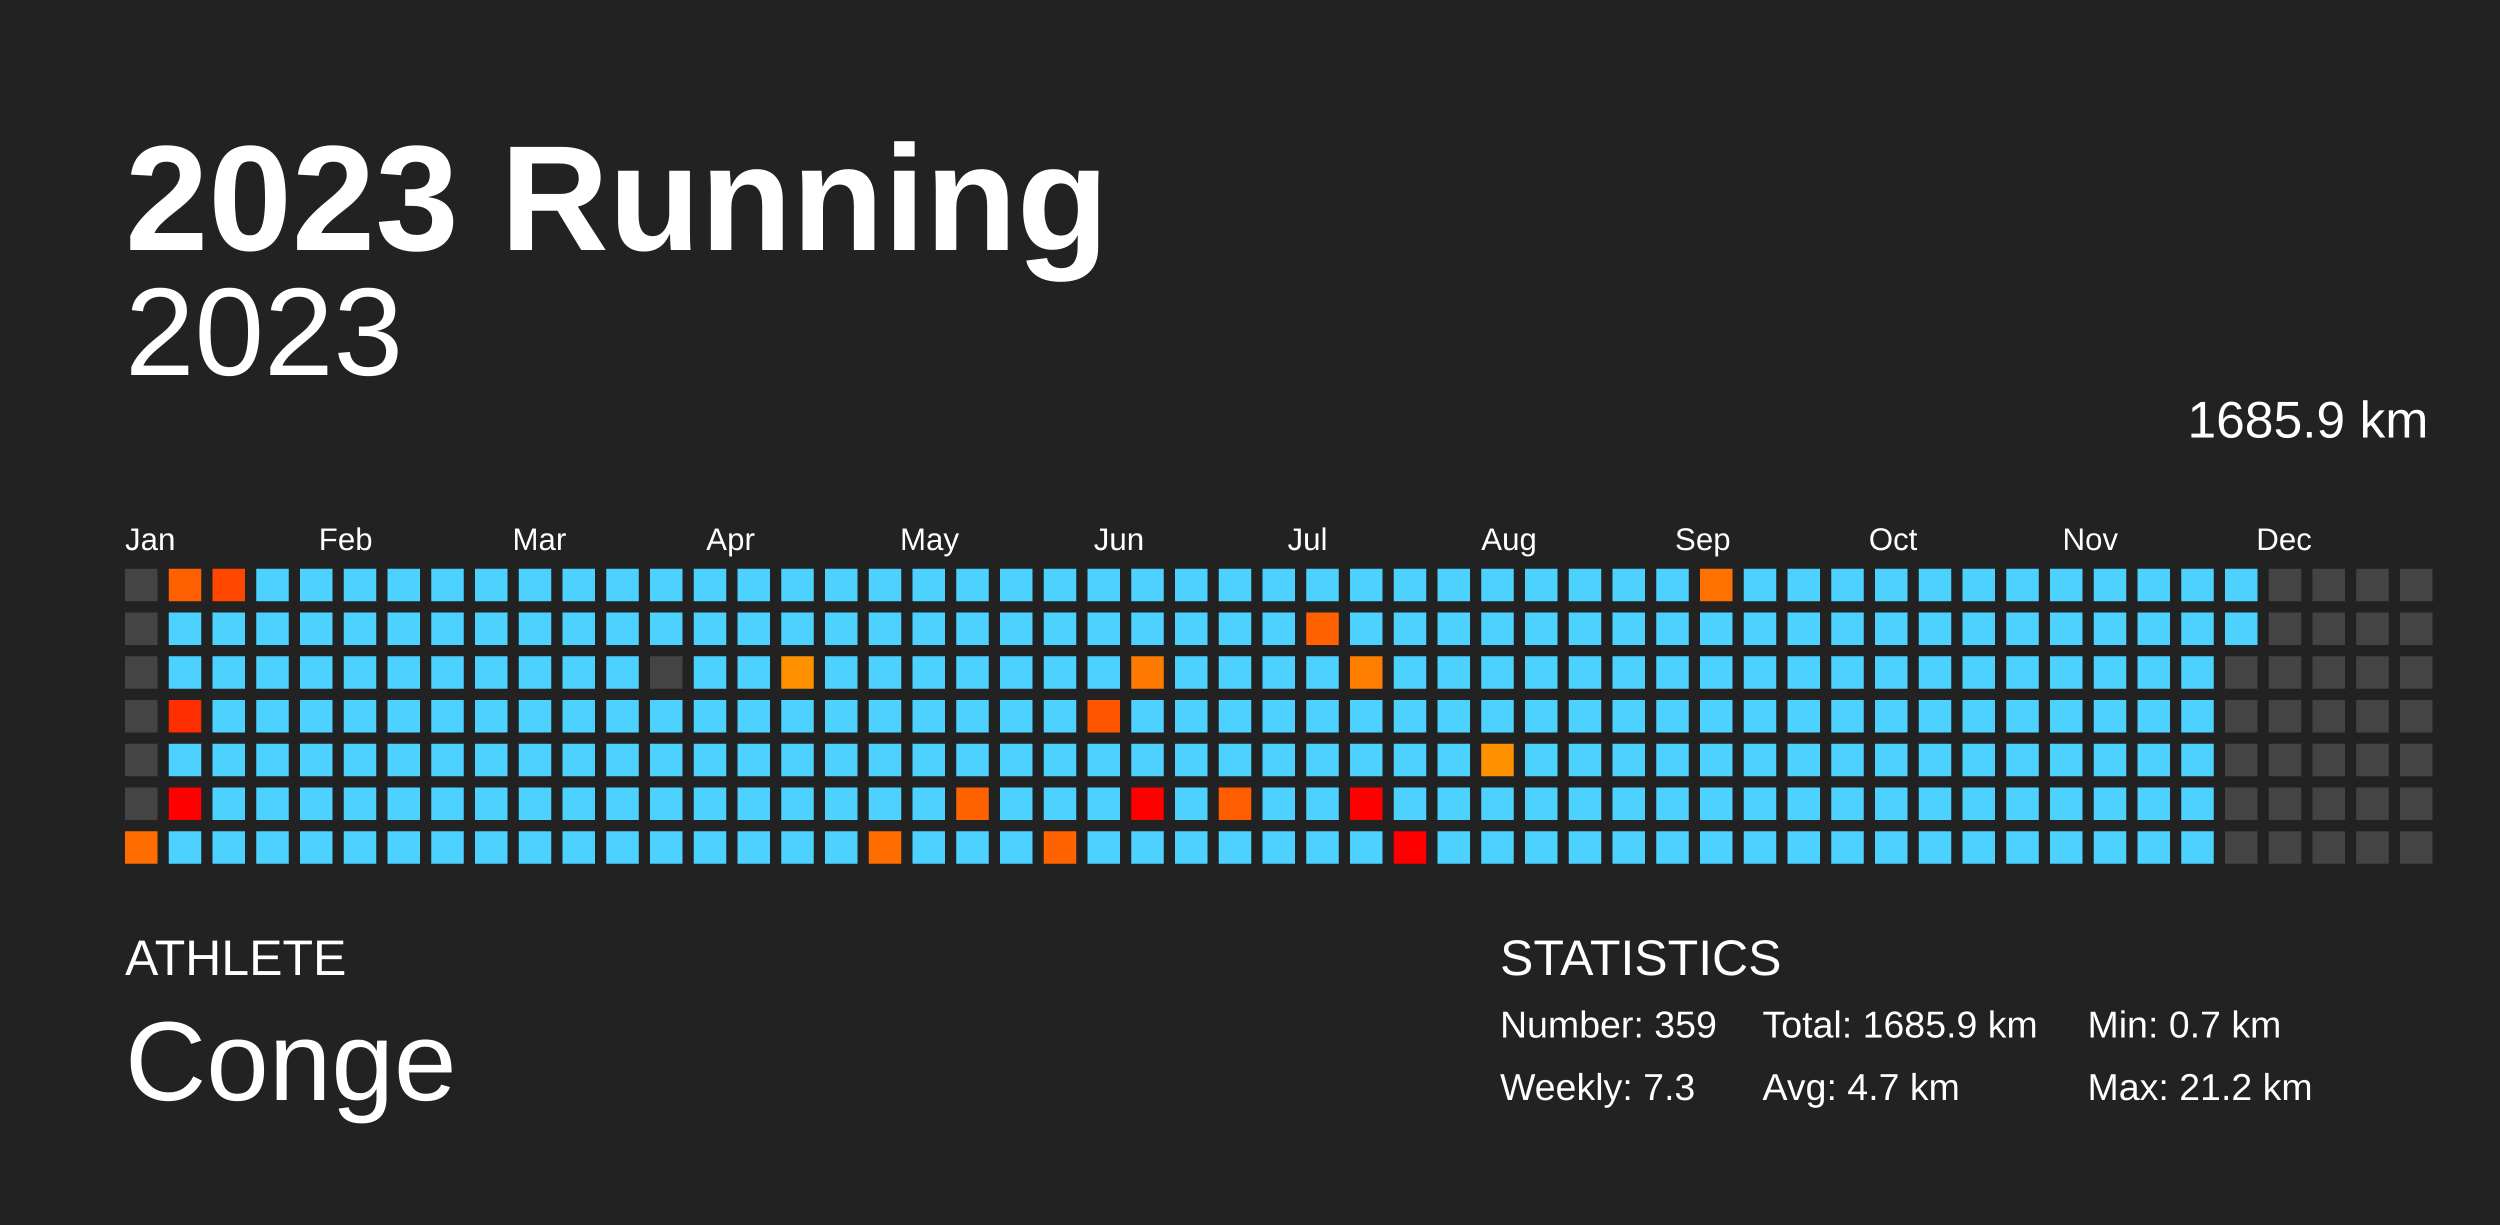
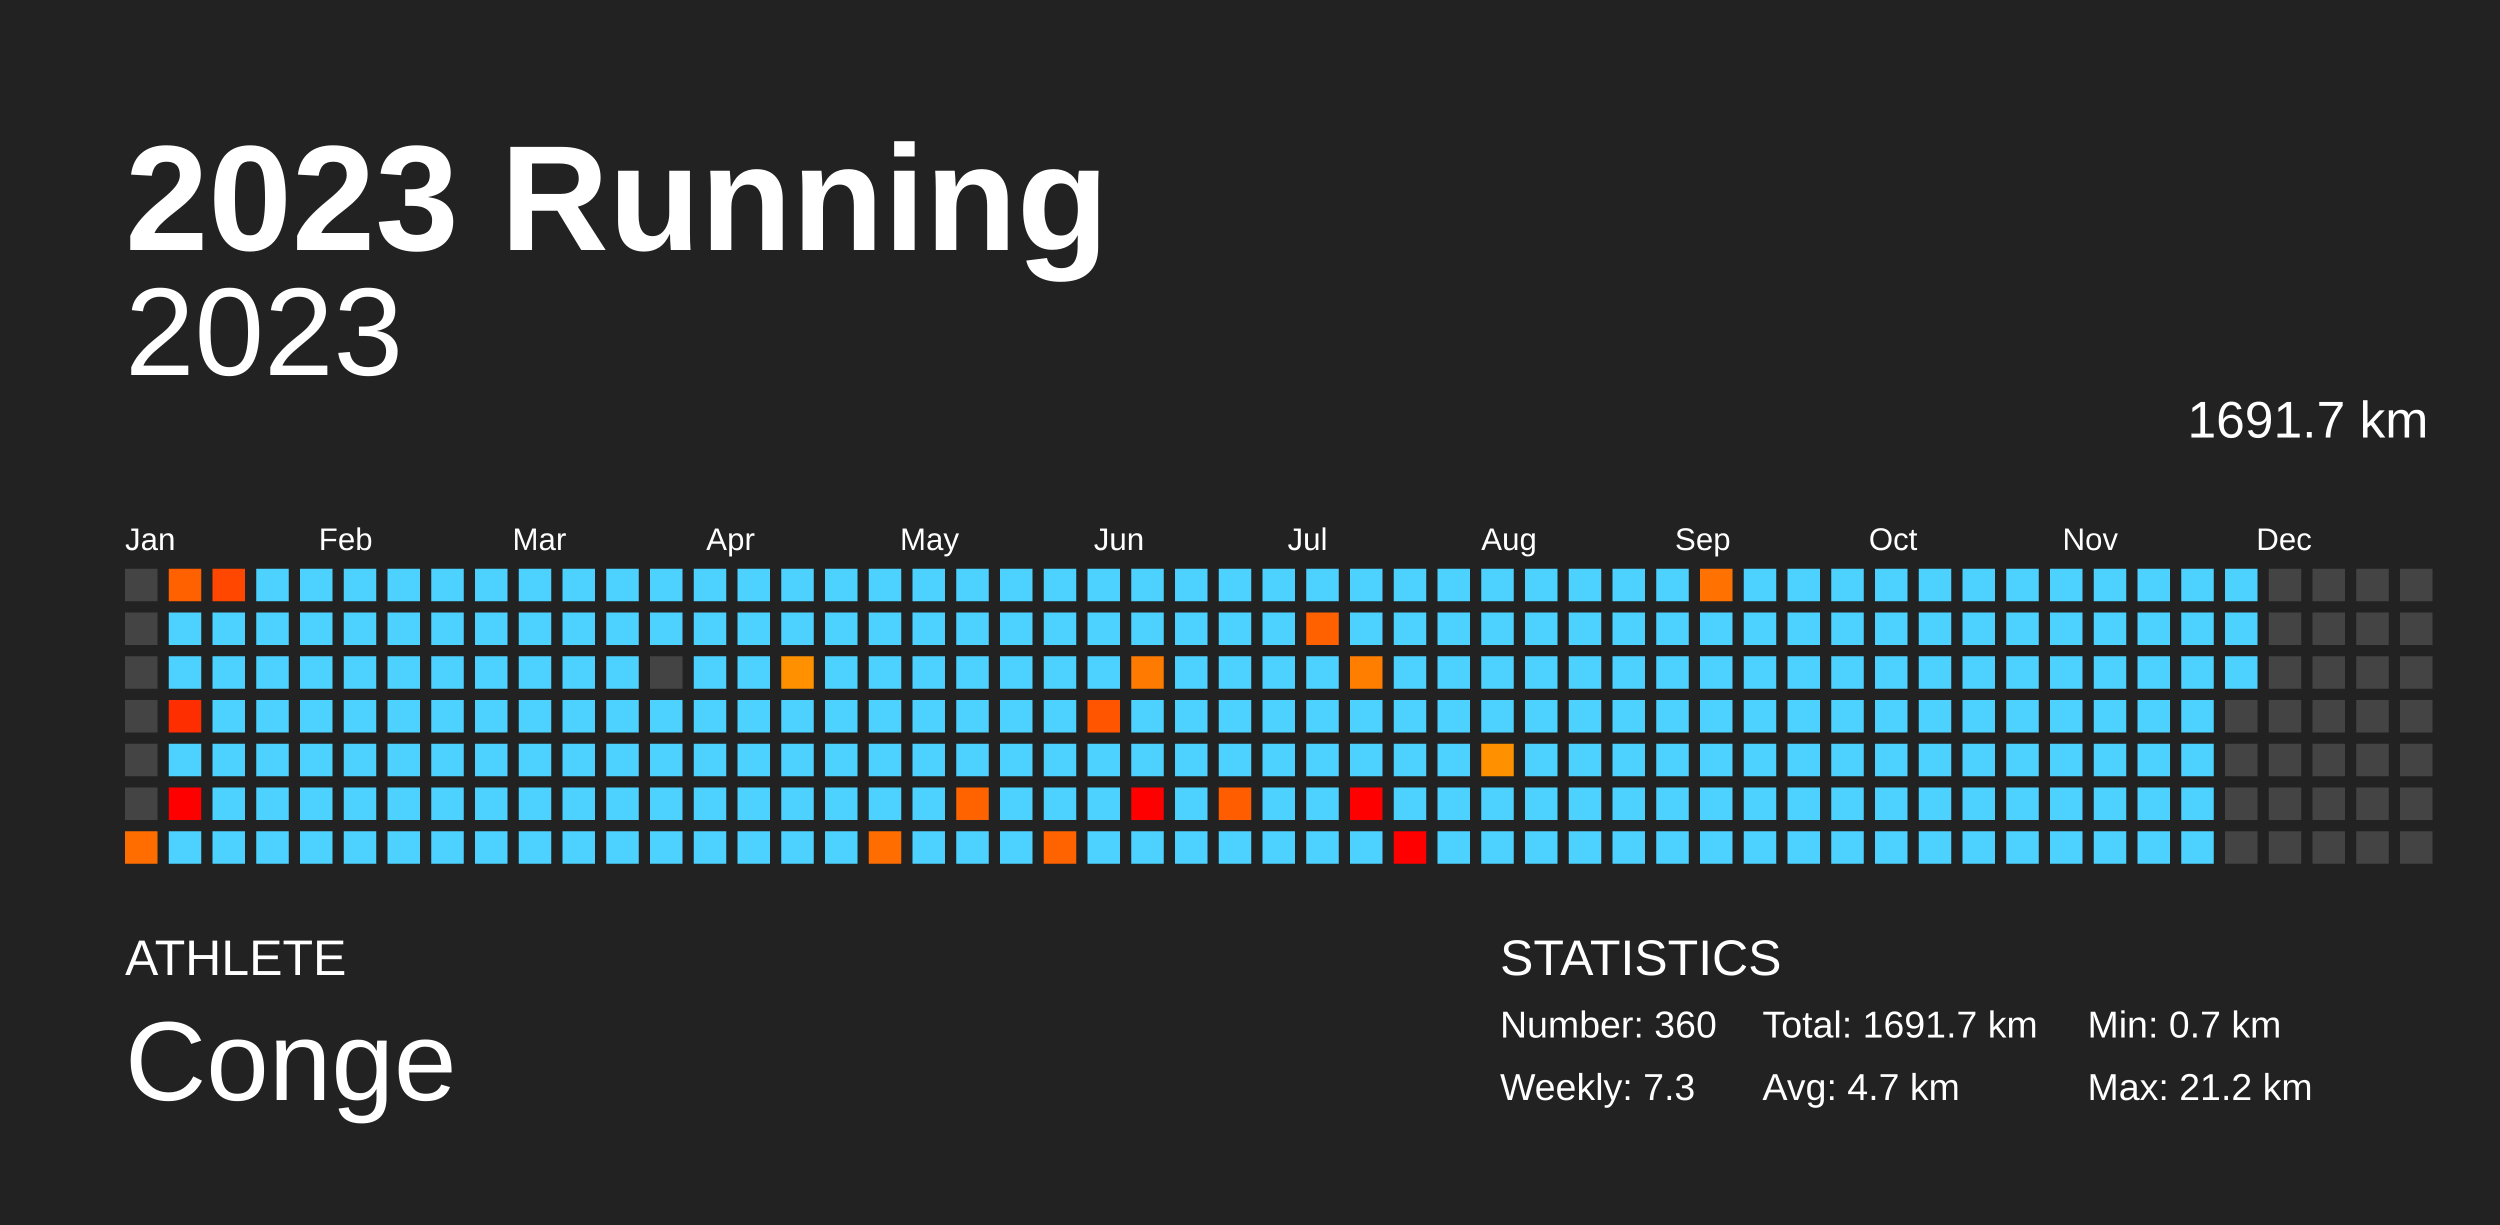
<svg xmlns="http://www.w3.org/2000/svg" baseProfile="full" height="98mm" version="1.1" viewBox="0,0,200,98" width="200mm">
  <defs />
  <rect fill="#222222" height="98" width="200" x="0" y="0" />
  <text fill="#FFFFFF" style="font-size:12px; font-family:Arial; font-weight:bold;" x="10" y="20">2023 Running</text>
  <text fill="#FFFFFF" style="font-size:4px; font-family:Arial" x="10" y="78">ATHLETE</text>
  <text fill="#FFFFFF" style="font-size:9px; font-family:Arial" x="10" y="88">Conge</text>
  <text fill="#FFFFFF" style="font-size:4px; font-family:Arial" x="120" y="78">STATISTICS</text>
-   <text fill="#FFFFFF" style="font-size:3px; font-family:Arial" x="120" y="83">Number: 359</text>
+   <text fill="#FFFFFF" style="font-size:3px; font-family:Arial" x="120" y="83">Number: 360</text>
  <text fill="#FFFFFF" style="font-size:3px; font-family:Arial" x="120" y="88">Weekly: 7.3</text>
-   <text fill="#FFFFFF" style="font-size:3px; font-family:Arial" x="141" y="83">Total: 1685.9 km</text>
+   <text fill="#FFFFFF" style="font-size:3px; font-family:Arial" x="141" y="83">Total: 1691.7 km</text>
  <text fill="#FFFFFF" style="font-size:3px; font-family:Arial" x="141" y="88">Avg: 4.7 km</text>
  <text fill="#FFFFFF" style="font-size:3px; font-family:Arial" x="167" y="83">Min: 0.7 km</text>
  <text fill="#FFFFFF" style="font-size:3px; font-family:Arial" x="167" y="88">Max: 21.2 km</text>
  <text alignment-baseline="hanging" fill="#FFFFFF" style="font-size:10.0px; font-family:Arial;" x="10" y="30">2023</text>
-   <text alignment-baseline="hanging" fill="#FFFFFF" style="font-size:4.125px; font-family:Arial;" x="175" y="35">1685.9 km</text>
+   <text alignment-baseline="hanging" fill="#FFFFFF" style="font-size:4.125px; font-family:Arial;" x="175" y="35">1691.7 km</text>
  <text fill="#FFFFFF" style="font-size:2.5px; font-family:Arial" x="10.0" y="44">Jan</text>
  <text fill="#FFFFFF" style="font-size:2.5px; font-family:Arial" x="25.5" y="44">Feb</text>
  <text fill="#FFFFFF" style="font-size:2.5px; font-family:Arial" x="41.0" y="44">Mar</text>
  <text fill="#FFFFFF" style="font-size:2.5px; font-family:Arial" x="56.5" y="44">Apr</text>
  <text fill="#FFFFFF" style="font-size:2.5px; font-family:Arial" x="72.0" y="44">May</text>
  <text fill="#FFFFFF" style="font-size:2.5px; font-family:Arial" x="87.5" y="44">Jun</text>
  <text fill="#FFFFFF" style="font-size:2.5px; font-family:Arial" x="103.0" y="44">Jul</text>
  <text fill="#FFFFFF" style="font-size:2.5px; font-family:Arial" x="118.5" y="44">Aug</text>
  <text fill="#FFFFFF" style="font-size:2.5px; font-family:Arial" x="134.0" y="44">Sep</text>
  <text fill="#FFFFFF" style="font-size:2.5px; font-family:Arial" x="149.5" y="44">Oct</text>
  <text fill="#FFFFFF" style="font-size:2.5px; font-family:Arial" x="165.0" y="44">Nov</text>
  <text fill="#FFFFFF" style="font-size:2.5px; font-family:Arial" x="180.5" y="44">Dec</text>
  <rect fill="#444444" height="2.6" width="2.6" x="10.0" y="45.5" />
  <rect fill="#444444" height="2.6" width="2.6" x="10.0" y="49.0" />
  <rect fill="#444444" height="2.6" width="2.6" x="10.0" y="52.5" />
  <rect fill="#444444" height="2.6" width="2.6" x="10.0" y="56.0" />
  <rect fill="#444444" height="2.6" width="2.6" x="10.0" y="59.5" />
  <rect fill="#444444" height="2.6" width="2.6" x="10.0" y="63.0" />
  <rect fill="#ff6d00" height="2.6" width="2.6" x="10.0" y="66.5" />
  <rect fill="#ff6100" height="2.6" width="2.6" x="13.5" y="45.5" />
  <rect fill="#4dd2ff" height="2.6" width="2.6" x="13.5" y="49.0" />
  <rect fill="#4dd2ff" height="2.6" width="2.6" x="13.5" y="52.5" />
  <rect fill="#ff2e00" height="2.6" width="2.6" x="13.5" y="56.0" />
  <rect fill="#4dd2ff" height="2.6" width="2.6" x="13.5" y="59.5" />
  <rect fill="red" height="2.6" width="2.6" x="13.5" y="63.0" />
  <rect fill="#4dd2ff" height="2.6" width="2.6" x="13.5" y="66.5" />
  <rect fill="#ff4700" height="2.6" width="2.6" x="17.0" y="45.5" />
  <rect fill="#4dd2ff" height="2.6" width="2.6" x="17.0" y="49.0" />
  <rect fill="#4dd2ff" height="2.6" width="2.6" x="17.0" y="52.5" />
  <rect fill="#4dd2ff" height="2.6" width="2.6" x="17.0" y="56.0" />
  <rect fill="#4dd2ff" height="2.6" width="2.6" x="17.0" y="59.5" />
  <rect fill="#4dd2ff" height="2.6" width="2.6" x="17.0" y="63.0" />
  <rect fill="#4dd2ff" height="2.6" width="2.6" x="17.0" y="66.5" />
  <rect fill="#4dd2ff" height="2.6" width="2.6" x="20.5" y="45.5" />
  <rect fill="#4dd2ff" height="2.6" width="2.6" x="20.5" y="49.0" />
  <rect fill="#4dd2ff" height="2.6" width="2.6" x="20.5" y="52.5" />
  <rect fill="#4dd2ff" height="2.6" width="2.6" x="20.5" y="56.0" />
  <rect fill="#4dd2ff" height="2.6" width="2.6" x="20.5" y="59.5" />
  <rect fill="#4dd2ff" height="2.6" width="2.6" x="20.5" y="63.0" />
  <rect fill="#4dd2ff" height="2.6" width="2.6" x="20.5" y="66.5" />
  <rect fill="#4dd2ff" height="2.6" width="2.6" x="24.0" y="45.5" />
  <rect fill="#4dd2ff" height="2.6" width="2.6" x="24.0" y="49.0" />
  <rect fill="#4dd2ff" height="2.6" width="2.6" x="24.0" y="52.5" />
  <rect fill="#4dd2ff" height="2.6" width="2.6" x="24.0" y="56.0" />
  <rect fill="#4dd2ff" height="2.6" width="2.6" x="24.0" y="59.5" />
  <rect fill="#4dd2ff" height="2.6" width="2.6" x="24.0" y="63.0" />
  <rect fill="#4dd2ff" height="2.6" width="2.6" x="24.0" y="66.5" />
  <rect fill="#4dd2ff" height="2.6" width="2.6" x="27.5" y="45.5" />
  <rect fill="#4dd2ff" height="2.6" width="2.6" x="27.5" y="49.0" />
  <rect fill="#4dd2ff" height="2.6" width="2.6" x="27.5" y="52.5" />
  <rect fill="#4dd2ff" height="2.6" width="2.6" x="27.5" y="56.0" />
  <rect fill="#4dd2ff" height="2.6" width="2.6" x="27.5" y="59.5" />
  <rect fill="#4dd2ff" height="2.6" width="2.6" x="27.5" y="63.0" />
  <rect fill="#4dd2ff" height="2.6" width="2.6" x="27.5" y="66.5" />
  <rect fill="#4dd2ff" height="2.6" width="2.6" x="31.0" y="45.5" />
  <rect fill="#4dd2ff" height="2.6" width="2.6" x="31.0" y="49.0" />
  <rect fill="#4dd2ff" height="2.6" width="2.6" x="31.0" y="52.5" />
  <rect fill="#4dd2ff" height="2.6" width="2.6" x="31.0" y="56.0" />
  <rect fill="#4dd2ff" height="2.6" width="2.6" x="31.0" y="59.5" />
  <rect fill="#4dd2ff" height="2.6" width="2.6" x="31.0" y="63.0" />
  <rect fill="#4dd2ff" height="2.6" width="2.6" x="31.0" y="66.5" />
  <rect fill="#4dd2ff" height="2.6" width="2.6" x="34.5" y="45.5" />
  <rect fill="#4dd2ff" height="2.6" width="2.6" x="34.5" y="49.0" />
  <rect fill="#4dd2ff" height="2.6" width="2.6" x="34.5" y="52.5" />
  <rect fill="#4dd2ff" height="2.6" width="2.6" x="34.5" y="56.0" />
  <rect fill="#4dd2ff" height="2.6" width="2.6" x="34.5" y="59.5" />
  <rect fill="#4dd2ff" height="2.6" width="2.6" x="34.5" y="63.0" />
  <rect fill="#4dd2ff" height="2.6" width="2.6" x="34.5" y="66.5" />
  <rect fill="#4dd2ff" height="2.6" width="2.6" x="38.0" y="45.5" />
  <rect fill="#4dd2ff" height="2.6" width="2.6" x="38.0" y="49.0" />
  <rect fill="#4dd2ff" height="2.6" width="2.6" x="38.0" y="52.5" />
  <rect fill="#4dd2ff" height="2.6" width="2.6" x="38.0" y="56.0" />
  <rect fill="#4dd2ff" height="2.6" width="2.6" x="38.0" y="59.5" />
  <rect fill="#4dd2ff" height="2.6" width="2.6" x="38.0" y="63.0" />
  <rect fill="#4dd2ff" height="2.6" width="2.6" x="38.0" y="66.5" />
  <rect fill="#4dd2ff" height="2.6" width="2.6" x="41.5" y="45.5" />
  <rect fill="#4dd2ff" height="2.6" width="2.6" x="41.5" y="49.0" />
  <rect fill="#4dd2ff" height="2.6" width="2.6" x="41.5" y="52.5" />
  <rect fill="#4dd2ff" height="2.6" width="2.6" x="41.5" y="56.0" />
  <rect fill="#4dd2ff" height="2.6" width="2.6" x="41.5" y="59.5" />
  <rect fill="#4dd2ff" height="2.6" width="2.6" x="41.5" y="63.0" />
  <rect fill="#4dd2ff" height="2.6" width="2.6" x="41.5" y="66.5" />
  <rect fill="#4dd2ff" height="2.6" width="2.6" x="45.0" y="45.5" />
  <rect fill="#4dd2ff" height="2.6" width="2.6" x="45.0" y="49.0" />
  <rect fill="#4dd2ff" height="2.6" width="2.6" x="45.0" y="52.5" />
  <rect fill="#4dd2ff" height="2.6" width="2.6" x="45.0" y="56.0" />
  <rect fill="#4dd2ff" height="2.6" width="2.6" x="45.0" y="59.5" />
  <rect fill="#4dd2ff" height="2.6" width="2.6" x="45.0" y="63.0" />
  <rect fill="#4dd2ff" height="2.6" width="2.6" x="45.0" y="66.5" />
  <rect fill="#4dd2ff" height="2.6" width="2.6" x="48.5" y="45.5" />
  <rect fill="#4dd2ff" height="2.6" width="2.6" x="48.5" y="49.0" />
  <rect fill="#4dd2ff" height="2.6" width="2.6" x="48.5" y="52.5" />
  <rect fill="#4dd2ff" height="2.6" width="2.6" x="48.5" y="56.0" />
  <rect fill="#4dd2ff" height="2.6" width="2.6" x="48.5" y="59.5" />
  <rect fill="#4dd2ff" height="2.6" width="2.6" x="48.5" y="63.0" />
  <rect fill="#4dd2ff" height="2.6" width="2.6" x="48.5" y="66.5" />
  <rect fill="#4dd2ff" height="2.6" width="2.6" x="52.0" y="45.5" />
  <rect fill="#4dd2ff" height="2.6" width="2.6" x="52.0" y="49.0" />
  <rect fill="#444444" height="2.6" width="2.6" x="52.0" y="52.5" />
  <rect fill="#4dd2ff" height="2.6" width="2.6" x="52.0" y="56.0" />
  <rect fill="#4dd2ff" height="2.6" width="2.6" x="52.0" y="59.5" />
  <rect fill="#4dd2ff" height="2.6" width="2.6" x="52.0" y="63.0" />
  <rect fill="#4dd2ff" height="2.6" width="2.6" x="52.0" y="66.5" />
  <rect fill="#4dd2ff" height="2.6" width="2.6" x="55.5" y="45.5" />
  <rect fill="#4dd2ff" height="2.6" width="2.6" x="55.5" y="49.0" />
  <rect fill="#4dd2ff" height="2.6" width="2.6" x="55.5" y="52.5" />
  <rect fill="#4dd2ff" height="2.6" width="2.6" x="55.5" y="56.0" />
  <rect fill="#4dd2ff" height="2.6" width="2.6" x="55.5" y="59.5" />
  <rect fill="#4dd2ff" height="2.6" width="2.6" x="55.5" y="63.0" />
  <rect fill="#4dd2ff" height="2.6" width="2.6" x="55.5" y="66.5" />
  <rect fill="#4dd2ff" height="2.6" width="2.6" x="59.0" y="45.5" />
  <rect fill="#4dd2ff" height="2.6" width="2.6" x="59.0" y="49.0" />
  <rect fill="#4dd2ff" height="2.6" width="2.6" x="59.0" y="52.5" />
  <rect fill="#4dd2ff" height="2.6" width="2.6" x="59.0" y="56.0" />
  <rect fill="#4dd2ff" height="2.6" width="2.6" x="59.0" y="59.5" />
  <rect fill="#4dd2ff" height="2.6" width="2.6" x="59.0" y="63.0" />
  <rect fill="#4dd2ff" height="2.6" width="2.6" x="59.0" y="66.5" />
  <rect fill="#4dd2ff" height="2.6" width="2.6" x="62.5" y="45.5" />
  <rect fill="#4dd2ff" height="2.6" width="2.6" x="62.5" y="49.0" />
  <rect fill="#ff9100" height="2.6" width="2.6" x="62.5" y="52.5" />
  <rect fill="#4dd2ff" height="2.6" width="2.6" x="62.5" y="56.0" />
  <rect fill="#4dd2ff" height="2.6" width="2.6" x="62.5" y="59.5" />
  <rect fill="#4dd2ff" height="2.6" width="2.6" x="62.5" y="63.0" />
  <rect fill="#4dd2ff" height="2.6" width="2.6" x="62.5" y="66.5" />
  <rect fill="#4dd2ff" height="2.6" width="2.6" x="66.0" y="45.5" />
  <rect fill="#4dd2ff" height="2.6" width="2.6" x="66.0" y="49.0" />
  <rect fill="#4dd2ff" height="2.6" width="2.6" x="66.0" y="52.5" />
  <rect fill="#4dd2ff" height="2.6" width="2.6" x="66.0" y="56.0" />
  <rect fill="#4dd2ff" height="2.6" width="2.6" x="66.0" y="59.5" />
  <rect fill="#4dd2ff" height="2.6" width="2.6" x="66.0" y="63.0" />
  <rect fill="#4dd2ff" height="2.6" width="2.6" x="66.0" y="66.5" />
  <rect fill="#4dd2ff" height="2.6" width="2.6" x="69.5" y="45.5" />
  <rect fill="#4dd2ff" height="2.6" width="2.6" x="69.5" y="49.0" />
  <rect fill="#4dd2ff" height="2.6" width="2.6" x="69.5" y="52.5" />
  <rect fill="#4dd2ff" height="2.6" width="2.6" x="69.5" y="56.0" />
  <rect fill="#4dd2ff" height="2.6" width="2.6" x="69.5" y="59.5" />
  <rect fill="#4dd2ff" height="2.6" width="2.6" x="69.5" y="63.0" />
  <rect fill="#ff6d00" height="2.6" width="2.6" x="69.5" y="66.5" />
  <rect fill="#4dd2ff" height="2.6" width="2.6" x="73.0" y="45.5" />
  <rect fill="#4dd2ff" height="2.6" width="2.6" x="73.0" y="49.0" />
  <rect fill="#4dd2ff" height="2.6" width="2.6" x="73.0" y="52.5" />
  <rect fill="#4dd2ff" height="2.6" width="2.6" x="73.0" y="56.0" />
  <rect fill="#4dd2ff" height="2.6" width="2.6" x="73.0" y="59.5" />
  <rect fill="#4dd2ff" height="2.6" width="2.6" x="73.0" y="63.0" />
  <rect fill="#4dd2ff" height="2.6" width="2.6" x="73.0" y="66.5" />
  <rect fill="#4dd2ff" height="2.6" width="2.6" x="76.5" y="45.5" />
  <rect fill="#4dd2ff" height="2.6" width="2.6" x="76.5" y="49.0" />
  <rect fill="#4dd2ff" height="2.6" width="2.6" x="76.5" y="52.5" />
  <rect fill="#4dd2ff" height="2.6" width="2.6" x="76.5" y="56.0" />
  <rect fill="#4dd2ff" height="2.6" width="2.6" x="76.5" y="59.5" />
  <rect fill="#ff6300" height="2.6" width="2.6" x="76.5" y="63.0" />
  <rect fill="#4dd2ff" height="2.6" width="2.6" x="76.5" y="66.5" />
  <rect fill="#4dd2ff" height="2.6" width="2.6" x="80.0" y="45.5" />
  <rect fill="#4dd2ff" height="2.6" width="2.6" x="80.0" y="49.0" />
  <rect fill="#4dd2ff" height="2.6" width="2.6" x="80.0" y="52.5" />
  <rect fill="#4dd2ff" height="2.6" width="2.6" x="80.0" y="56.0" />
  <rect fill="#4dd2ff" height="2.6" width="2.6" x="80.0" y="59.5" />
  <rect fill="#4dd2ff" height="2.6" width="2.6" x="80.0" y="63.0" />
  <rect fill="#4dd2ff" height="2.6" width="2.6" x="80.0" y="66.5" />
  <rect fill="#4dd2ff" height="2.6" width="2.6" x="83.5" y="45.5" />
  <rect fill="#4dd2ff" height="2.6" width="2.6" x="83.5" y="49.0" />
  <rect fill="#4dd2ff" height="2.6" width="2.6" x="83.5" y="52.5" />
  <rect fill="#4dd2ff" height="2.6" width="2.6" x="83.5" y="56.0" />
  <rect fill="#4dd2ff" height="2.6" width="2.6" x="83.5" y="59.5" />
  <rect fill="#4dd2ff" height="2.6" width="2.6" x="83.5" y="63.0" />
  <rect fill="#ff6300" height="2.6" width="2.6" x="83.5" y="66.5" />
  <rect fill="#4dd2ff" height="2.6" width="2.6" x="87.0" y="45.5" />
  <rect fill="#4dd2ff" height="2.6" width="2.6" x="87.0" y="49.0" />
  <rect fill="#4dd2ff" height="2.6" width="2.6" x="87.0" y="52.5" />
  <rect fill="#ff5500" height="2.6" width="2.6" x="87.0" y="56.0" />
  <rect fill="#4dd2ff" height="2.6" width="2.6" x="87.0" y="59.5" />
  <rect fill="#4dd2ff" height="2.6" width="2.6" x="87.0" y="63.0" />
  <rect fill="#4dd2ff" height="2.6" width="2.6" x="87.0" y="66.5" />
  <rect fill="#4dd2ff" height="2.6" width="2.6" x="90.5" y="45.5" />
  <rect fill="#4dd2ff" height="2.6" width="2.6" x="90.5" y="49.0" />
  <rect fill="#ff7a00" height="2.6" width="2.6" x="90.5" y="52.5" />
  <rect fill="#4dd2ff" height="2.6" width="2.6" x="90.5" y="56.0" />
  <rect fill="#4dd2ff" height="2.6" width="2.6" x="90.5" y="59.5" />
  <rect fill="red" height="2.6" width="2.6" x="90.5" y="63.0" />
  <rect fill="#4dd2ff" height="2.6" width="2.6" x="90.5" y="66.5" />
  <rect fill="#4dd2ff" height="2.6" width="2.6" x="94.0" y="45.5" />
  <rect fill="#4dd2ff" height="2.6" width="2.6" x="94.0" y="49.0" />
  <rect fill="#4dd2ff" height="2.6" width="2.6" x="94.0" y="52.5" />
  <rect fill="#4dd2ff" height="2.6" width="2.6" x="94.0" y="56.0" />
  <rect fill="#4dd2ff" height="2.6" width="2.6" x="94.0" y="59.5" />
  <rect fill="#4dd2ff" height="2.6" width="2.6" x="94.0" y="63.0" />
  <rect fill="#4dd2ff" height="2.6" width="2.6" x="94.0" y="66.5" />
  <rect fill="#4dd2ff" height="2.6" width="2.6" x="97.5" y="45.5" />
  <rect fill="#4dd2ff" height="2.6" width="2.6" x="97.5" y="49.0" />
  <rect fill="#4dd2ff" height="2.6" width="2.6" x="97.5" y="52.5" />
  <rect fill="#4dd2ff" height="2.6" width="2.6" x="97.5" y="56.0" />
  <rect fill="#4dd2ff" height="2.6" width="2.6" x="97.5" y="59.5" />
  <rect fill="#ff5d00" height="2.6" width="2.6" x="97.5" y="63.0" />
  <rect fill="#4dd2ff" height="2.6" width="2.6" x="97.5" y="66.5" />
  <rect fill="#4dd2ff" height="2.6" width="2.6" x="101.0" y="45.5" />
  <rect fill="#4dd2ff" height="2.6" width="2.6" x="101.0" y="49.0" />
  <rect fill="#4dd2ff" height="2.6" width="2.6" x="101.0" y="52.5" />
  <rect fill="#4dd2ff" height="2.6" width="2.6" x="101.0" y="56.0" />
  <rect fill="#4dd2ff" height="2.6" width="2.6" x="101.0" y="59.5" />
  <rect fill="#4dd2ff" height="2.6" width="2.6" x="101.0" y="63.0" />
  <rect fill="#4dd2ff" height="2.6" width="2.6" x="101.0" y="66.5" />
  <rect fill="#4dd2ff" height="2.6" width="2.6" x="104.5" y="45.5" />
  <rect fill="#ff6000" height="2.6" width="2.6" x="104.5" y="49.0" />
  <rect fill="#4dd2ff" height="2.6" width="2.6" x="104.5" y="52.5" />
  <rect fill="#4dd2ff" height="2.6" width="2.6" x="104.5" y="56.0" />
  <rect fill="#4dd2ff" height="2.6" width="2.6" x="104.5" y="59.5" />
  <rect fill="#4dd2ff" height="2.6" width="2.6" x="104.5" y="63.0" />
  <rect fill="#4dd2ff" height="2.6" width="2.6" x="104.5" y="66.5" />
  <rect fill="#4dd2ff" height="2.6" width="2.6" x="108.0" y="45.5" />
  <rect fill="#4dd2ff" height="2.6" width="2.6" x="108.0" y="49.0" />
  <rect fill="#ff7e00" height="2.6" width="2.6" x="108.0" y="52.5" />
  <rect fill="#4dd2ff" height="2.6" width="2.6" x="108.0" y="56.0" />
  <rect fill="#4dd2ff" height="2.6" width="2.6" x="108.0" y="59.5" />
  <rect fill="red" height="2.6" width="2.6" x="108.0" y="63.0" />
  <rect fill="#4dd2ff" height="2.6" width="2.6" x="108.0" y="66.5" />
  <rect fill="#4dd2ff" height="2.6" width="2.6" x="111.5" y="45.5" />
  <rect fill="#4dd2ff" height="2.6" width="2.6" x="111.5" y="49.0" />
  <rect fill="#4dd2ff" height="2.6" width="2.6" x="111.5" y="52.5" />
  <rect fill="#4dd2ff" height="2.6" width="2.6" x="111.5" y="56.0" />
  <rect fill="#4dd2ff" height="2.6" width="2.6" x="111.5" y="59.5" />
  <rect fill="#4dd2ff" height="2.6" width="2.6" x="111.5" y="63.0" />
  <rect fill="red" height="2.6" width="2.6" x="111.5" y="66.5" />
  <rect fill="#4dd2ff" height="2.6" width="2.6" x="115.0" y="45.5" />
  <rect fill="#4dd2ff" height="2.6" width="2.6" x="115.0" y="49.0" />
  <rect fill="#4dd2ff" height="2.6" width="2.6" x="115.0" y="52.5" />
  <rect fill="#4dd2ff" height="2.6" width="2.6" x="115.0" y="56.0" />
  <rect fill="#4dd2ff" height="2.6" width="2.6" x="115.0" y="59.5" />
  <rect fill="#4dd2ff" height="2.6" width="2.6" x="115.0" y="63.0" />
  <rect fill="#4dd2ff" height="2.6" width="2.6" x="115.0" y="66.5" />
  <rect fill="#4dd2ff" height="2.6" width="2.6" x="118.5" y="45.5" />
  <rect fill="#4dd2ff" height="2.6" width="2.6" x="118.5" y="49.0" />
  <rect fill="#4dd2ff" height="2.6" width="2.6" x="118.5" y="52.5" />
  <rect fill="#4dd2ff" height="2.6" width="2.6" x="118.5" y="56.0" />
  <rect fill="#ff9000" height="2.6" width="2.6" x="118.5" y="59.5" />
  <rect fill="#4dd2ff" height="2.6" width="2.6" x="118.5" y="63.0" />
  <rect fill="#4dd2ff" height="2.6" width="2.6" x="118.5" y="66.5" />
  <rect fill="#4dd2ff" height="2.6" width="2.6" x="122.0" y="45.5" />
  <rect fill="#4dd2ff" height="2.6" width="2.6" x="122.0" y="49.0" />
  <rect fill="#4dd2ff" height="2.6" width="2.6" x="122.0" y="52.5" />
  <rect fill="#4dd2ff" height="2.6" width="2.6" x="122.0" y="56.0" />
  <rect fill="#4dd2ff" height="2.6" width="2.6" x="122.0" y="59.5" />
  <rect fill="#4dd2ff" height="2.6" width="2.6" x="122.0" y="63.0" />
  <rect fill="#4dd2ff" height="2.6" width="2.6" x="122.0" y="66.5" />
  <rect fill="#4dd2ff" height="2.6" width="2.6" x="125.5" y="45.5" />
  <rect fill="#4dd2ff" height="2.6" width="2.6" x="125.5" y="49.0" />
  <rect fill="#4dd2ff" height="2.6" width="2.6" x="125.5" y="52.5" />
  <rect fill="#4dd2ff" height="2.6" width="2.6" x="125.5" y="56.0" />
  <rect fill="#4dd2ff" height="2.6" width="2.6" x="125.5" y="59.5" />
  <rect fill="#4dd2ff" height="2.6" width="2.6" x="125.5" y="63.0" />
  <rect fill="#4dd2ff" height="2.6" width="2.6" x="125.5" y="66.5" />
  <rect fill="#4dd2ff" height="2.6" width="2.6" x="129.0" y="45.5" />
  <rect fill="#4dd2ff" height="2.6" width="2.6" x="129.0" y="49.0" />
  <rect fill="#4dd2ff" height="2.6" width="2.6" x="129.0" y="52.5" />
  <rect fill="#4dd2ff" height="2.6" width="2.6" x="129.0" y="56.0" />
  <rect fill="#4dd2ff" height="2.6" width="2.6" x="129.0" y="59.5" />
  <rect fill="#4dd2ff" height="2.6" width="2.6" x="129.0" y="63.0" />
  <rect fill="#4dd2ff" height="2.6" width="2.6" x="129.0" y="66.5" />
  <rect fill="#4dd2ff" height="2.6" width="2.6" x="132.5" y="45.5" />
  <rect fill="#4dd2ff" height="2.6" width="2.6" x="132.5" y="49.0" />
  <rect fill="#4dd2ff" height="2.6" width="2.6" x="132.5" y="52.5" />
  <rect fill="#4dd2ff" height="2.6" width="2.6" x="132.5" y="56.0" />
  <rect fill="#4dd2ff" height="2.6" width="2.6" x="132.5" y="59.5" />
  <rect fill="#4dd2ff" height="2.6" width="2.6" x="132.5" y="63.0" />
  <rect fill="#4dd2ff" height="2.6" width="2.6" x="132.5" y="66.5" />
  <rect fill="#ff7100" height="2.6" width="2.6" x="136.0" y="45.5" />
  <rect fill="#4dd2ff" height="2.6" width="2.6" x="136.0" y="49.0" />
  <rect fill="#4dd2ff" height="2.6" width="2.6" x="136.0" y="52.5" />
  <rect fill="#4dd2ff" height="2.6" width="2.6" x="136.0" y="56.0" />
  <rect fill="#4dd2ff" height="2.6" width="2.6" x="136.0" y="59.5" />
  <rect fill="#4dd2ff" height="2.6" width="2.6" x="136.0" y="63.0" />
  <rect fill="#4dd2ff" height="2.6" width="2.6" x="136.0" y="66.5" />
  <rect fill="#4dd2ff" height="2.6" width="2.6" x="139.5" y="45.5" />
  <rect fill="#4dd2ff" height="2.6" width="2.6" x="139.5" y="49.0" />
  <rect fill="#4dd2ff" height="2.6" width="2.6" x="139.5" y="52.5" />
  <rect fill="#4dd2ff" height="2.6" width="2.6" x="139.5" y="56.0" />
  <rect fill="#4dd2ff" height="2.6" width="2.6" x="139.5" y="59.5" />
  <rect fill="#4dd2ff" height="2.6" width="2.6" x="139.5" y="63.0" />
  <rect fill="#4dd2ff" height="2.6" width="2.6" x="139.5" y="66.5" />
  <rect fill="#4dd2ff" height="2.6" width="2.6" x="143.0" y="45.5" />
  <rect fill="#4dd2ff" height="2.6" width="2.6" x="143.0" y="49.0" />
  <rect fill="#4dd2ff" height="2.6" width="2.6" x="143.0" y="52.5" />
  <rect fill="#4dd2ff" height="2.6" width="2.6" x="143.0" y="56.0" />
  <rect fill="#4dd2ff" height="2.6" width="2.6" x="143.0" y="59.5" />
  <rect fill="#4dd2ff" height="2.6" width="2.6" x="143.0" y="63.0" />
  <rect fill="#4dd2ff" height="2.6" width="2.6" x="143.0" y="66.5" />
  <rect fill="#4dd2ff" height="2.6" width="2.6" x="146.5" y="45.5" />
  <rect fill="#4dd2ff" height="2.6" width="2.6" x="146.5" y="49.0" />
  <rect fill="#4dd2ff" height="2.6" width="2.6" x="146.5" y="52.5" />
  <rect fill="#4dd2ff" height="2.6" width="2.6" x="146.5" y="56.0" />
  <rect fill="#4dd2ff" height="2.6" width="2.6" x="146.5" y="59.5" />
  <rect fill="#4dd2ff" height="2.6" width="2.6" x="146.5" y="63.0" />
  <rect fill="#4dd2ff" height="2.6" width="2.6" x="146.5" y="66.5" />
  <rect fill="#4dd2ff" height="2.6" width="2.6" x="150.0" y="45.5" />
  <rect fill="#4dd2ff" height="2.6" width="2.6" x="150.0" y="49.0" />
  <rect fill="#4dd2ff" height="2.6" width="2.6" x="150.0" y="52.5" />
  <rect fill="#4dd2ff" height="2.6" width="2.6" x="150.0" y="56.0" />
  <rect fill="#4dd2ff" height="2.6" width="2.6" x="150.0" y="59.5" />
  <rect fill="#4dd2ff" height="2.6" width="2.6" x="150.0" y="63.0" />
  <rect fill="#4dd2ff" height="2.6" width="2.6" x="150.0" y="66.5" />
  <rect fill="#4dd2ff" height="2.6" width="2.6" x="153.5" y="45.5" />
  <rect fill="#4dd2ff" height="2.6" width="2.6" x="153.5" y="49.0" />
  <rect fill="#4dd2ff" height="2.6" width="2.6" x="153.5" y="52.5" />
  <rect fill="#4dd2ff" height="2.6" width="2.6" x="153.5" y="56.0" />
  <rect fill="#4dd2ff" height="2.6" width="2.6" x="153.5" y="59.5" />
  <rect fill="#4dd2ff" height="2.6" width="2.6" x="153.5" y="63.0" />
  <rect fill="#4dd2ff" height="2.6" width="2.6" x="153.5" y="66.5" />
  <rect fill="#4dd2ff" height="2.6" width="2.6" x="157.0" y="45.5" />
  <rect fill="#4dd2ff" height="2.6" width="2.6" x="157.0" y="49.0" />
  <rect fill="#4dd2ff" height="2.6" width="2.6" x="157.0" y="52.5" />
  <rect fill="#4dd2ff" height="2.6" width="2.6" x="157.0" y="56.0" />
  <rect fill="#4dd2ff" height="2.6" width="2.6" x="157.0" y="59.5" />
  <rect fill="#4dd2ff" height="2.6" width="2.6" x="157.0" y="63.0" />
  <rect fill="#4dd2ff" height="2.6" width="2.6" x="157.0" y="66.5" />
  <rect fill="#4dd2ff" height="2.6" width="2.6" x="160.5" y="45.5" />
  <rect fill="#4dd2ff" height="2.6" width="2.6" x="160.5" y="49.0" />
  <rect fill="#4dd2ff" height="2.6" width="2.6" x="160.5" y="52.5" />
  <rect fill="#4dd2ff" height="2.6" width="2.6" x="160.5" y="56.0" />
  <rect fill="#4dd2ff" height="2.6" width="2.6" x="160.5" y="59.5" />
  <rect fill="#4dd2ff" height="2.6" width="2.6" x="160.5" y="63.0" />
  <rect fill="#4dd2ff" height="2.6" width="2.6" x="160.5" y="66.5" />
  <rect fill="#4dd2ff" height="2.6" width="2.6" x="164.0" y="45.5" />
  <rect fill="#4dd2ff" height="2.6" width="2.6" x="164.0" y="49.0" />
  <rect fill="#4dd2ff" height="2.6" width="2.6" x="164.0" y="52.5" />
  <rect fill="#4dd2ff" height="2.6" width="2.6" x="164.0" y="56.0" />
  <rect fill="#4dd2ff" height="2.6" width="2.6" x="164.0" y="59.5" />
  <rect fill="#4dd2ff" height="2.6" width="2.6" x="164.0" y="63.0" />
  <rect fill="#4dd2ff" height="2.6" width="2.6" x="164.0" y="66.5" />
  <rect fill="#4dd2ff" height="2.6" width="2.6" x="167.5" y="45.5" />
  <rect fill="#4dd2ff" height="2.6" width="2.6" x="167.5" y="49.0" />
  <rect fill="#4dd2ff" height="2.6" width="2.6" x="167.5" y="52.5" />
  <rect fill="#4dd2ff" height="2.6" width="2.6" x="167.5" y="56.0" />
  <rect fill="#4dd2ff" height="2.6" width="2.6" x="167.5" y="59.5" />
  <rect fill="#4dd2ff" height="2.6" width="2.6" x="167.5" y="63.0" />
  <rect fill="#4dd2ff" height="2.6" width="2.6" x="167.5" y="66.5" />
  <rect fill="#4dd2ff" height="2.6" width="2.6" x="171.0" y="45.5" />
  <rect fill="#4dd2ff" height="2.6" width="2.6" x="171.0" y="49.0" />
  <rect fill="#4dd2ff" height="2.6" width="2.6" x="171.0" y="52.5" />
  <rect fill="#4dd2ff" height="2.6" width="2.6" x="171.0" y="56.0" />
  <rect fill="#4dd2ff" height="2.6" width="2.6" x="171.0" y="59.5" />
  <rect fill="#4dd2ff" height="2.6" width="2.6" x="171.0" y="63.0" />
  <rect fill="#4dd2ff" height="2.6" width="2.6" x="171.0" y="66.5" />
  <rect fill="#4dd2ff" height="2.6" width="2.6" x="174.5" y="45.5" />
  <rect fill="#4dd2ff" height="2.6" width="2.6" x="174.5" y="49.0" />
  <rect fill="#4dd2ff" height="2.6" width="2.6" x="174.5" y="52.5" />
  <rect fill="#4dd2ff" height="2.6" width="2.6" x="174.5" y="56.0" />
  <rect fill="#4dd2ff" height="2.6" width="2.6" x="174.5" y="59.5" />
  <rect fill="#4dd2ff" height="2.6" width="2.6" x="174.5" y="63.0" />
  <rect fill="#4dd2ff" height="2.6" width="2.6" x="174.5" y="66.5" />
  <rect fill="#4dd2ff" height="2.6" width="2.6" x="178.0" y="45.5" />
  <rect fill="#4dd2ff" height="2.6" width="2.6" x="178.0" y="49.0" />
-   <rect fill="#444444" height="2.6" width="2.6" x="178.0" y="52.5" />
+   <rect fill="#4dd2ff" height="2.6" width="2.6" x="178.0" y="52.5" />
  <rect fill="#444444" height="2.6" width="2.6" x="178.0" y="56.0" />
  <rect fill="#444444" height="2.6" width="2.6" x="178.0" y="59.5" />
  <rect fill="#444444" height="2.6" width="2.6" x="178.0" y="63.0" />
  <rect fill="#444444" height="2.6" width="2.6" x="178.0" y="66.5" />
  <rect fill="#444444" height="2.6" width="2.6" x="181.5" y="45.5" />
  <rect fill="#444444" height="2.6" width="2.6" x="181.5" y="49.0" />
  <rect fill="#444444" height="2.6" width="2.6" x="181.5" y="52.5" />
  <rect fill="#444444" height="2.6" width="2.6" x="181.5" y="56.0" />
  <rect fill="#444444" height="2.6" width="2.6" x="181.5" y="59.5" />
  <rect fill="#444444" height="2.6" width="2.6" x="181.5" y="63.0" />
  <rect fill="#444444" height="2.6" width="2.6" x="181.5" y="66.5" />
  <rect fill="#444444" height="2.6" width="2.6" x="185.0" y="45.5" />
  <rect fill="#444444" height="2.6" width="2.6" x="185.0" y="49.0" />
  <rect fill="#444444" height="2.6" width="2.6" x="185.0" y="52.5" />
  <rect fill="#444444" height="2.6" width="2.6" x="185.0" y="56.0" />
  <rect fill="#444444" height="2.6" width="2.6" x="185.0" y="59.5" />
  <rect fill="#444444" height="2.6" width="2.6" x="185.0" y="63.0" />
  <rect fill="#444444" height="2.6" width="2.6" x="185.0" y="66.5" />
  <rect fill="#444444" height="2.6" width="2.6" x="188.5" y="45.5" />
  <rect fill="#444444" height="2.6" width="2.6" x="188.5" y="49.0" />
  <rect fill="#444444" height="2.6" width="2.6" x="188.5" y="52.5" />
  <rect fill="#444444" height="2.6" width="2.6" x="188.5" y="56.0" />
  <rect fill="#444444" height="2.6" width="2.6" x="188.5" y="59.5" />
  <rect fill="#444444" height="2.6" width="2.6" x="188.5" y="63.0" />
  <rect fill="#444444" height="2.6" width="2.6" x="188.5" y="66.5" />
  <rect fill="#444444" height="2.6" width="2.6" x="192.0" y="45.5" />
  <rect fill="#444444" height="2.6" width="2.6" x="192.0" y="49.0" />
  <rect fill="#444444" height="2.6" width="2.6" x="192.0" y="52.5" />
  <rect fill="#444444" height="2.6" width="2.6" x="192.0" y="56.0" />
  <rect fill="#444444" height="2.6" width="2.6" x="192.0" y="59.5" />
  <rect fill="#444444" height="2.6" width="2.6" x="192.0" y="63.0" />
  <rect fill="#444444" height="2.6" width="2.6" x="192.0" y="66.5" />
</svg>
